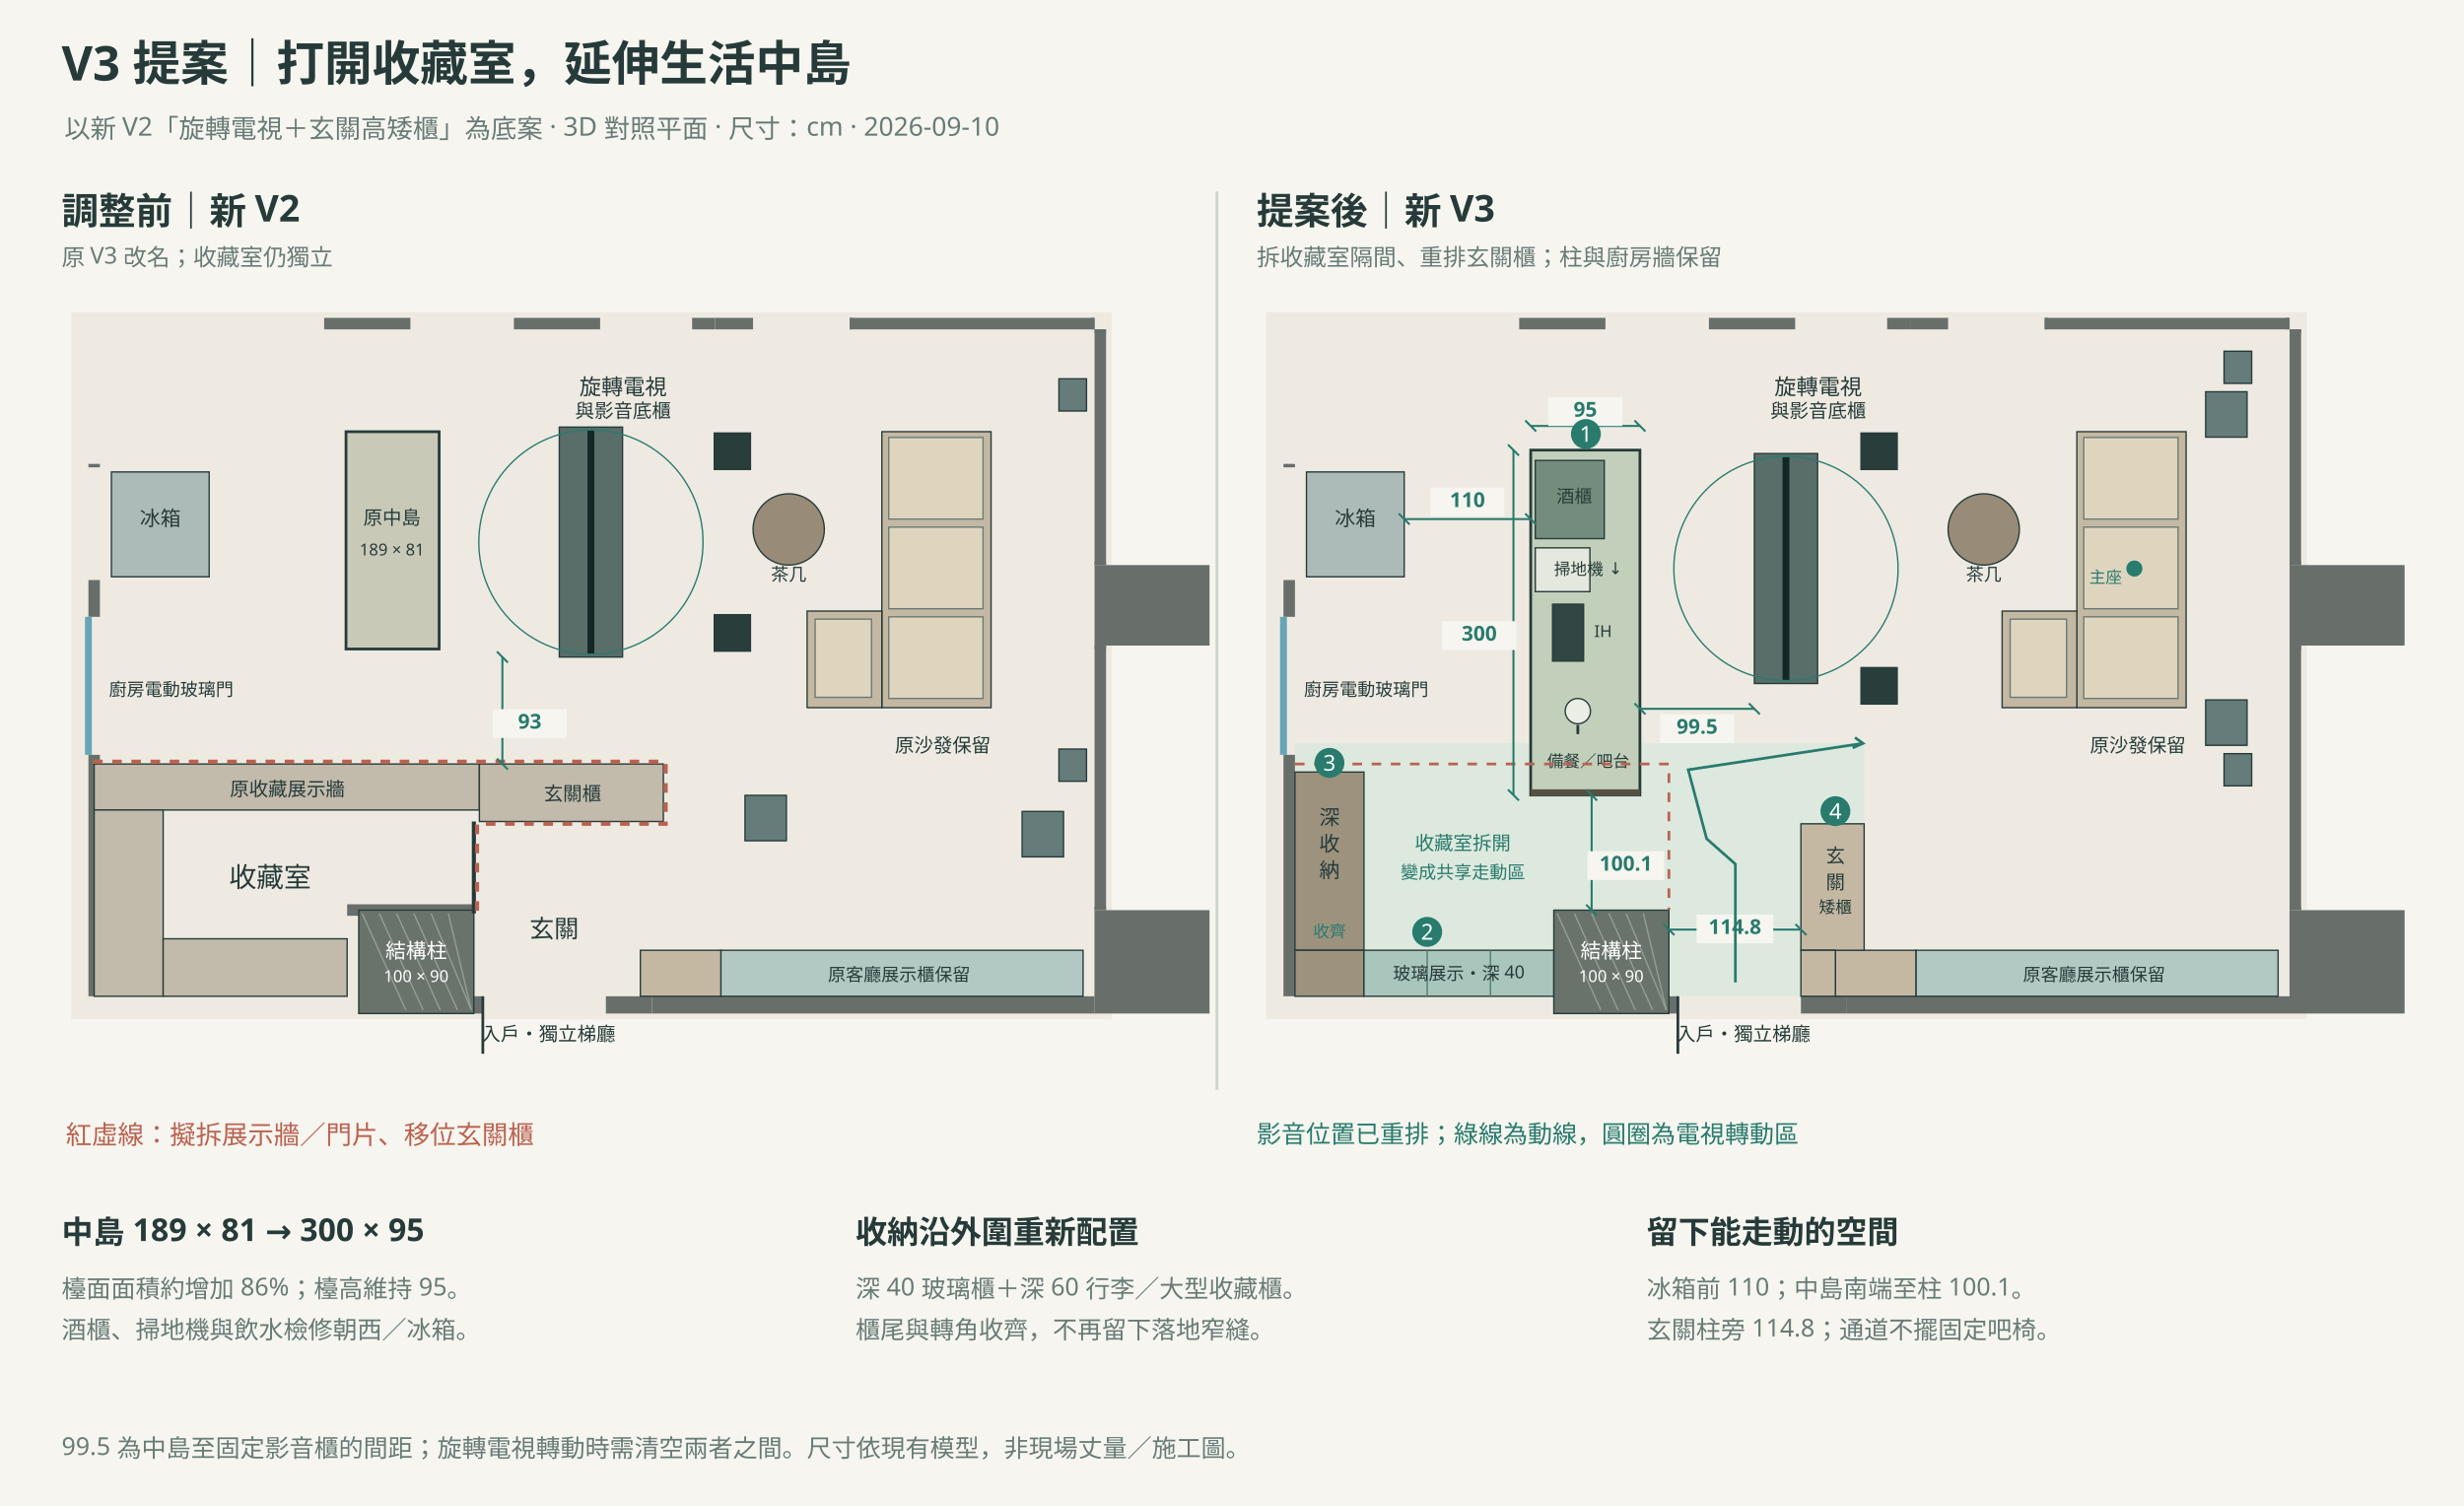
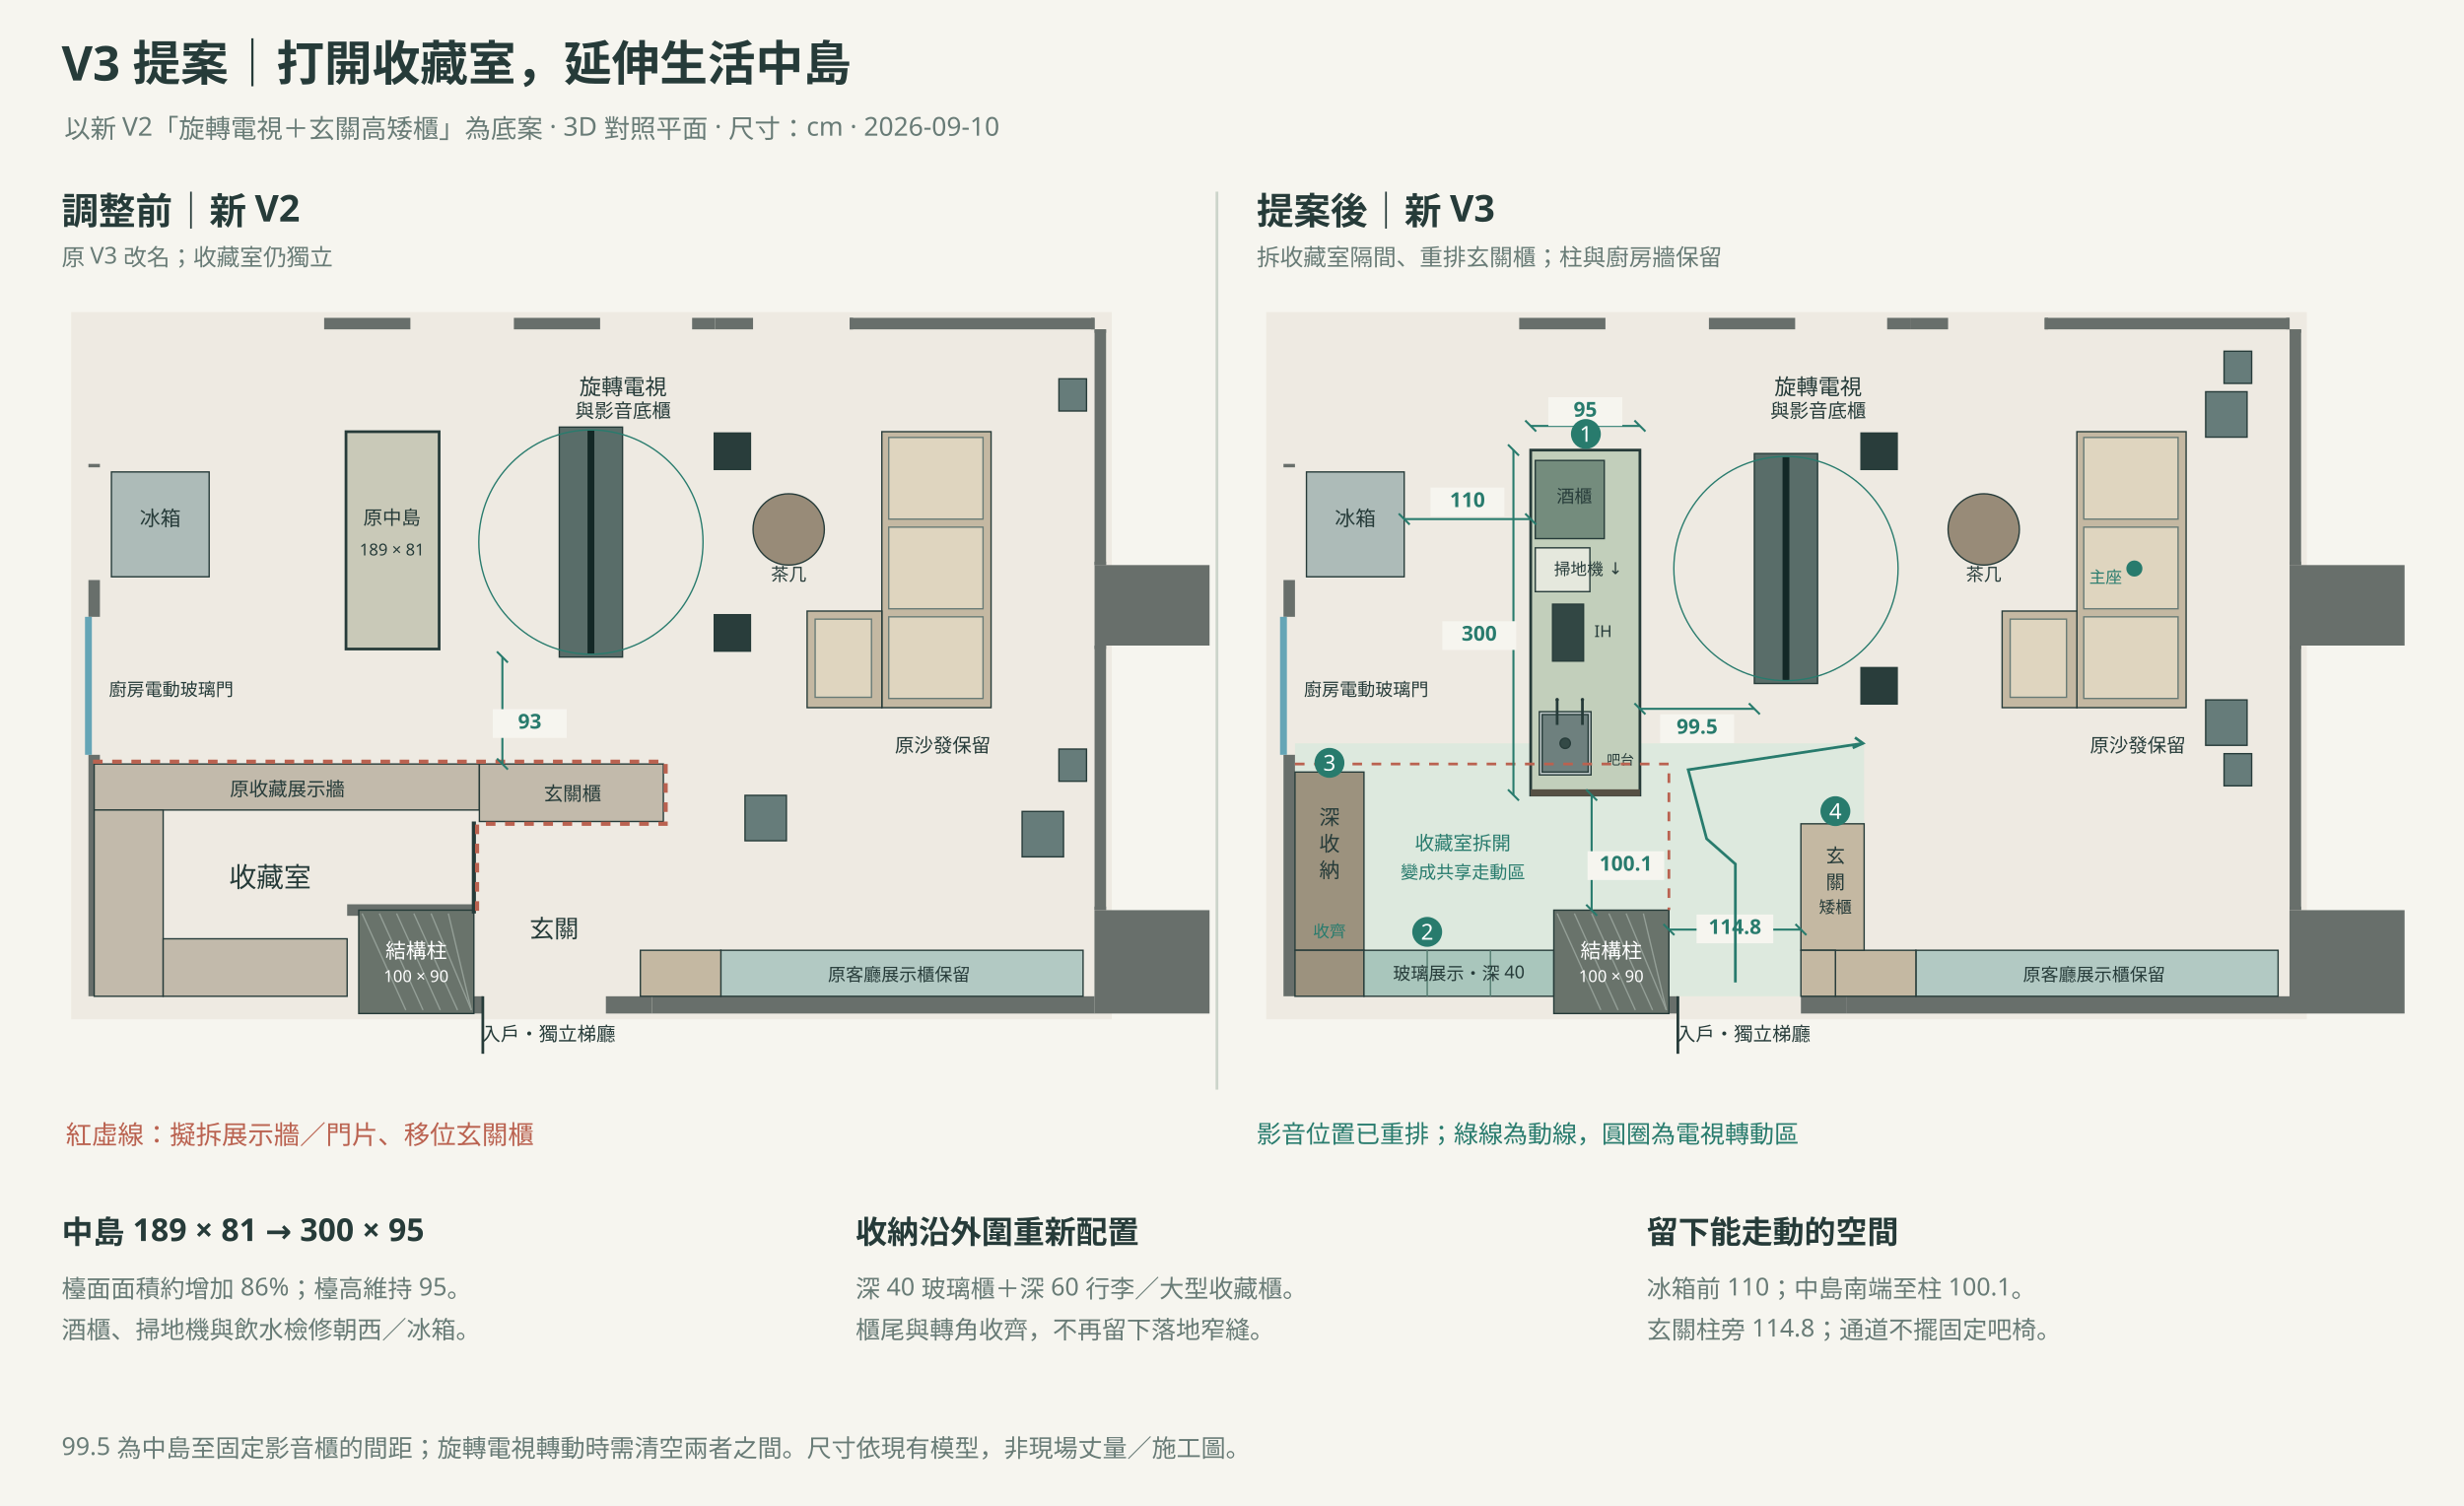
<svg xmlns="http://www.w3.org/2000/svg" width="1800" height="1100" viewBox="0 0 1800 1100" font-family="Microsoft JhengHei, sans-serif">
  <rect width="100%" height="100%" fill="#f6f5ef" />
  <text x="45.00" y="58.80" font-size="35" fill="#263b39" text-anchor="start" font-weight="700">V3 提案｜打開收藏室，延伸生活中島</text>
  <text x="47.00" y="100.72" font-size="19" fill="#687b76" text-anchor="start" font-weight="400">以新 V2「旋轉電視＋玄關高矮櫃」為底案 · 3D 對照平面 · 尺寸：cm · 2026-09-10</text>
  <text x="45.00" y="163.76" font-size="27" fill="#263b39" text-anchor="start" font-weight="700">調整前｜新 V2</text>
  <text x="45.00" y="193.96" font-size="17" fill="#687b76" text-anchor="start" font-weight="400">原 V3 改名；收藏室仍獨立</text>
  <rect x="52.00" y="228.00" width="760.20" height="516.60" fill="#eeeae2" stroke="none" stroke-width="1" />
  <rect x="799.52" y="664.88" width="84.08" height="75.52" fill="#686f6b" stroke="none" stroke-width="1" />
  <rect x="262.08" y="664.88" width="84.08" height="75.52" fill="#686f6b" stroke="none" stroke-width="1" />
  <rect x="476.20" y="727.80" width="323.40" height="12.60" fill="#686f6b" stroke="none" stroke-width="1" />
  <rect x="346.00" y="727.80" width="6.72" height="12.60" fill="#686f6b" stroke="none" stroke-width="1" />
  <rect x="442.60" y="727.80" width="33.60" height="12.60" fill="#686f6b" stroke="none" stroke-width="1" />
  <rect x="799.60" y="240.60" width="8.40" height="172.20" fill="#686f6b" stroke="none" stroke-width="1" />
  <rect x="799.60" y="240.60" width="8.40" height="2.52" fill="#686f6b" stroke="none" stroke-width="1" />
  <rect x="799.60" y="410.28" width="8.40" height="2.52" fill="#686f6b" stroke="none" stroke-width="1" />
  <rect x="802.54" y="243.12" width="2.52" height="167.16" fill="#686f6b" stroke="none" stroke-width="1" />
  <rect x="799.60" y="412.80" width="84.00" height="58.80" fill="#686f6b" stroke="none" stroke-width="1" />
  <rect x="799.60" y="471.60" width="8.40" height="193.20" fill="#686f6b" stroke="none" stroke-width="1" />
  <rect x="799.60" y="471.60" width="8.40" height="2.52" fill="#686f6b" stroke="none" stroke-width="1" />
  <rect x="799.60" y="662.28" width="8.40" height="2.52" fill="#686f6b" stroke="none" stroke-width="1" />
  <rect x="802.54" y="474.12" width="2.52" height="188.16" fill="#686f6b" stroke="none" stroke-width="1" />
  <rect x="236.80" y="232.20" width="63.00" height="8.40" fill="#686f6b" stroke="none" stroke-width="1" />
  <rect x="375.40" y="232.20" width="63.00" height="8.40" fill="#686f6b" stroke="none" stroke-width="1" />
  <rect x="505.60" y="232.20" width="16.80" height="8.40" fill="#686f6b" stroke="none" stroke-width="1" />
  <rect x="522.40" y="232.20" width="27.72" height="8.40" fill="#686f6b" stroke="none" stroke-width="1" />
  <rect x="620.68" y="232.20" width="178.92" height="8.40" fill="#686f6b" stroke="none" stroke-width="1" />
  <rect x="620.68" y="232.20" width="2.52" height="8.40" fill="#686f6b" stroke="none" stroke-width="1" />
  <rect x="797.08" y="232.20" width="2.52" height="8.40" fill="#686f6b" stroke="none" stroke-width="1" />
  <rect x="623.20" y="235.14" width="173.88" height="2.52" fill="#686f6b" stroke="none" stroke-width="1" />
  <rect x="64.60" y="338.88" width="8.40" height="2.52" fill="#686f6b" stroke="none" stroke-width="1" />
  <rect x="64.60" y="423.72" width="8.40" height="26.88" fill="#686f6b" stroke="none" stroke-width="1" />
  <rect x="64.60" y="551.40" width="8.40" height="176.40" fill="#686f6b" stroke="none" stroke-width="1" />
  <rect x="253.60" y="660.60" width="92.57" height="8.40" fill="#686f6b" stroke="none" stroke-width="1" />
  <rect x="81.40" y="344.76" width="71.40" height="76.61" fill="#adbbb8" stroke="#263b39" stroke-width="1" />
  <text x="117.10" y="384.00" font-size="15" fill="#263b39" text-anchor="middle" font-weight="400">冰箱</text>
  <rect x="644.20" y="315.36" width="79.80" height="201.60" fill="#c4b8a2" stroke="#263b39" stroke-width="1" />
  <rect x="589.60" y="446.40" width="54.60" height="70.56" fill="#c4b8a2" stroke="#263b39" stroke-width="1" />
  <rect x="649.24" y="319.56" width="68.88" height="59.64" fill="#dfd5bf" stroke="#687b76" stroke-width="1" />
  <rect x="649.24" y="385.08" width="68.88" height="59.64" fill="#dfd5bf" stroke="#687b76" stroke-width="1" />
  <rect x="649.24" y="450.60" width="68.88" height="59.64" fill="#dfd5bf" stroke="#687b76" stroke-width="1" />
  <rect x="595.48" y="452.28" width="41.16" height="57.12" fill="#dfd5bf" stroke="#687b76" stroke-width="1" />
  <text x="688.72" y="549.44" font-size="14" fill="#263b39" text-anchor="middle" font-weight="400">原沙發保留</text>
  <rect x="408.58" y="312.00" width="46.20" height="168.00" fill="#596d69" stroke="#263b39" stroke-width="1" />
  <polyline points="431.68,314.52 431.68,477.48" fill="none" stroke="#132826" stroke-width="5" />
  <text x="455.20" y="288.28" font-size="16" fill="#263b39" text-anchor="middle" font-weight="400">旋轉電視</text>
  <text x="455.20" y="305.00" font-size="14" fill="#263b39" text-anchor="middle" font-weight="400">與影音底櫃</text>
  <circle cx="431.68" cy="396.00" r="81.90" fill="none" stroke="#287b6d" stroke-width="1" />
  <rect x="521.77" y="316.33" width="26.46" height="26.63" fill="#293d3b" stroke="#263b39" stroke-width="1" />
  <rect x="521.77" y="449.05" width="26.46" height="26.63" fill="#293d3b" stroke="#263b39" stroke-width="1" />
  <rect x="544.24" y="581.01" width="30.24" height="33.18" fill="#667c7a" stroke="#263b39" stroke-width="1" />
  <rect x="746.68" y="592.77" width="30.24" height="33.18" fill="#667c7a" stroke="#263b39" stroke-width="1" />
  <rect x="773.56" y="276.72" width="20.16" height="23.52" fill="#667c7a" stroke="#263b39" stroke-width="1" />
  <rect x="773.56" y="547.20" width="20.16" height="23.52" fill="#667c7a" stroke="#263b39" stroke-width="1" />
  <circle cx="576.16" cy="386.76" r="26.04" fill="#988b78" stroke="#263b39" stroke-width="1" />
  <text x="576.16" y="424.24" font-size="13" fill="#263b39" text-anchor="middle" font-weight="400">茶几</text>
  <rect x="526.60" y="694.20" width="264.60" height="33.60" fill="#b2c9c3" stroke="#263b39" stroke-width="1" />
  <text x="656.80" y="716.56" font-size="13" fill="#263b39" text-anchor="middle" font-weight="400">原客廳展示櫃保留</text>
  <rect x="467.80" y="694.20" width="58.80" height="33.60" fill="#c4b8a2" stroke="#263b39" stroke-width="1" />
  <polyline points="64.60,450.60 64.60,551.40" fill="none" stroke="#65a5b6" stroke-width="5" />
  <text x="125.08" y="508.24" font-size="13" fill="#263b39" text-anchor="middle" font-weight="400">廚房電動玻璃門</text>
  <rect x="262.08" y="664.88" width="84.08" height="75.52" fill="#69736b" stroke="#263b39" stroke-width="1" />
  <polyline points="264.52,667.32 296.44,737.88" fill="none" stroke="#939e96" stroke-width="1" />
  <polyline points="277.12,667.32 309.04,737.88" fill="none" stroke="#939e96" stroke-width="1" />
  <polyline points="289.72,667.32 321.64,737.88" fill="none" stroke="#939e96" stroke-width="1" />
  <polyline points="302.32,667.32 334.24,737.88" fill="none" stroke="#939e96" stroke-width="1" />
  <polyline points="314.92,667.32 344.32,737.88" fill="none" stroke="#939e96" stroke-width="1" />
  <polyline points="327.52,667.32 344.32,737.88" fill="none" stroke="#939e96" stroke-width="1" />
  <text x="304.00" y="699.84" font-size="15" fill="#ffffff" text-anchor="middle" font-weight="400">結構柱</text>
  <text x="304.00" y="717.36" font-size="12" fill="#ffffff" text-anchor="middle" font-weight="400">100 × 90</text>
  <rect x="252.76" y="315.36" width="68.04" height="158.76" fill="#c9c9b8" stroke="#263b39" stroke-width="2" />
  <text x="286.36" y="383.12" font-size="14" fill="#263b39" text-anchor="middle" font-weight="400">原中島</text>
  <text x="286.36" y="405.72" font-size="12" fill="#263b39" text-anchor="middle" font-weight="400">189 × 81</text>
  <rect x="68.80" y="558.12" width="281.40" height="33.60" fill="#c2baab" stroke="#263b39" stroke-width="1" />
  <rect x="68.80" y="591.72" width="50.40" height="136.08" fill="#c2baab" stroke="#263b39" stroke-width="1" />
  <rect x="119.20" y="685.80" width="134.40" height="42.00" fill="#c2baab" stroke="#263b39" stroke-width="1" />
  <rect x="350.20" y="558.12" width="134.40" height="42.00" fill="#c2baab" stroke="#263b39" stroke-width="1" />
  <text x="209.92" y="581.36" font-size="14" fill="#263b39" text-anchor="middle" font-weight="400">原收藏展示牆</text>
  <text x="418.24" y="584.72" font-size="14" fill="#263b39" text-anchor="middle" font-weight="400">玄關櫃</text>
  <polyline points="346.17,600.12 346.17,667.32" fill="none" stroke="#263b39" stroke-width="3" />
  <text x="197.32" y="647.96" font-size="20" fill="#263b39" text-anchor="middle" font-weight="400">收藏室</text>
  <text x="404.80" y="684.84" font-size="18" fill="#263b39" text-anchor="middle" font-weight="400">玄關</text>
  <polyline points="67.96,556.44 486.28,556.44 486.28,601.80 348.52,601.80 348.52,668.16" fill="none" stroke="#ba6250" stroke-width="3" stroke-dasharray="7 7" />
  <polyline points="367.00,480.00 367.00,558.12" fill="none" stroke="#287b6d" stroke-width="1.5" />
  <polyline points="363.00,476.00 371.00,484.00" fill="none" stroke="#287b6d" stroke-width="1.5" />
  <polyline points="363.00,554.12 371.00,562.12" fill="none" stroke="#287b6d" stroke-width="1.5" />
  <rect x="360.00" y="518.06" width="54.00" height="21.00" fill="#f6f5ef" stroke="none" stroke-width="1" />
  <text x="387.00" y="532.26" font-size="15" fill="#287b6d" text-anchor="middle" font-weight="700">93</text>
  <polyline points="352.72,727.80 352.72,769.80" fill="none" stroke="#263b39" stroke-width="2" />
  <text x="400.60" y="760.28" font-size="14" fill="#263b39" text-anchor="middle" font-weight="400">入戶・獨立梯廳</text>
  <text x="918.00" y="163.76" font-size="27" fill="#263b39" text-anchor="start" font-weight="700">提案後｜新 V3</text>
  <text x="918.00" y="193.96" font-size="17" fill="#687b76" text-anchor="start" font-weight="400">拆收藏室隔間、重排玄關櫃；柱與廚房牆保留</text>
  <rect x="925.00" y="228.00" width="760.20" height="516.60" fill="#eeeae2" stroke="none" stroke-width="1" />
  <rect x="946.00" y="543.00" width="415.80" height="184.80" fill="#dde9de" stroke="none" stroke-width="1" />
  <rect x="1672.52" y="664.88" width="84.08" height="75.52" fill="#686f6b" stroke="none" stroke-width="1" />
  <rect x="1135.08" y="664.88" width="84.08" height="75.52" fill="#686f6b" stroke="none" stroke-width="1" />
  <rect x="1349.20" y="727.80" width="323.40" height="12.60" fill="#686f6b" stroke="none" stroke-width="1" />
  <rect x="1219.00" y="727.80" width="6.72" height="12.60" fill="#686f6b" stroke="none" stroke-width="1" />
  <rect x="1315.60" y="727.80" width="33.60" height="12.60" fill="#686f6b" stroke="none" stroke-width="1" />
  <rect x="1672.60" y="240.60" width="8.40" height="172.20" fill="#686f6b" stroke="none" stroke-width="1" />
  <rect x="1672.60" y="240.60" width="8.40" height="2.52" fill="#686f6b" stroke="none" stroke-width="1" />
  <rect x="1672.60" y="410.28" width="8.40" height="2.52" fill="#686f6b" stroke="none" stroke-width="1" />
  <rect x="1675.54" y="243.12" width="2.52" height="167.16" fill="#686f6b" stroke="none" stroke-width="1" />
  <rect x="1672.60" y="412.80" width="84.00" height="58.80" fill="#686f6b" stroke="none" stroke-width="1" />
  <rect x="1672.60" y="471.60" width="8.40" height="193.20" fill="#686f6b" stroke="none" stroke-width="1" />
  <rect x="1672.60" y="471.60" width="8.40" height="2.52" fill="#686f6b" stroke="none" stroke-width="1" />
  <rect x="1672.60" y="662.28" width="8.40" height="2.52" fill="#686f6b" stroke="none" stroke-width="1" />
  <rect x="1675.54" y="474.12" width="2.52" height="188.16" fill="#686f6b" stroke="none" stroke-width="1" />
  <rect x="1109.80" y="232.20" width="63.00" height="8.40" fill="#686f6b" stroke="none" stroke-width="1" />
  <rect x="1248.40" y="232.20" width="63.00" height="8.40" fill="#686f6b" stroke="none" stroke-width="1" />
  <rect x="1378.60" y="232.20" width="16.80" height="8.40" fill="#686f6b" stroke="none" stroke-width="1" />
  <rect x="1395.40" y="232.20" width="27.72" height="8.40" fill="#686f6b" stroke="none" stroke-width="1" />
  <rect x="1493.68" y="232.20" width="178.92" height="8.40" fill="#686f6b" stroke="none" stroke-width="1" />
  <rect x="1493.68" y="232.20" width="2.52" height="8.40" fill="#686f6b" stroke="none" stroke-width="1" />
  <rect x="1670.08" y="232.20" width="2.52" height="8.40" fill="#686f6b" stroke="none" stroke-width="1" />
  <rect x="1496.20" y="235.14" width="173.88" height="2.52" fill="#686f6b" stroke="none" stroke-width="1" />
  <rect x="937.60" y="338.88" width="8.40" height="2.52" fill="#686f6b" stroke="none" stroke-width="1" />
  <rect x="937.60" y="423.72" width="8.40" height="26.88" fill="#686f6b" stroke="none" stroke-width="1" />
  <rect x="937.60" y="551.40" width="8.40" height="176.40" fill="#686f6b" stroke="none" stroke-width="1" />
  <rect x="954.40" y="344.76" width="71.40" height="76.61" fill="#adbbb8" stroke="#263b39" stroke-width="1" />
  <text x="990.10" y="384.00" font-size="15" fill="#263b39" text-anchor="middle" font-weight="400">冰箱</text>
  <rect x="1517.20" y="315.36" width="79.80" height="201.60" fill="#c4b8a2" stroke="#263b39" stroke-width="1" />
  <rect x="1462.60" y="446.40" width="54.60" height="70.56" fill="#c4b8a2" stroke="#263b39" stroke-width="1" />
  <rect x="1522.24" y="319.56" width="68.88" height="59.64" fill="#dfd5bf" stroke="#687b76" stroke-width="1" />
  <rect x="1522.24" y="385.08" width="68.88" height="59.64" fill="#dfd5bf" stroke="#687b76" stroke-width="1" />
  <rect x="1522.24" y="450.60" width="68.88" height="59.64" fill="#dfd5bf" stroke="#687b76" stroke-width="1" />
  <rect x="1468.48" y="452.28" width="41.16" height="57.12" fill="#dfd5bf" stroke="#687b76" stroke-width="1" />
  <text x="1561.72" y="549.44" font-size="14" fill="#263b39" text-anchor="middle" font-weight="400">原沙發保留</text>
  <rect x="1281.58" y="331.32" width="46.20" height="168.00" fill="#596d69" stroke="#263b39" stroke-width="1" />
  <polyline points="1304.68,333.84 1304.68,496.80" fill="none" stroke="#132826" stroke-width="5" />
  <text x="1328.20" y="288.28" font-size="16" fill="#263b39" text-anchor="middle" font-weight="400">旋轉電視</text>
  <text x="1328.20" y="305.00" font-size="14" fill="#263b39" text-anchor="middle" font-weight="400">與影音底櫃</text>
  <circle cx="1304.68" cy="415.32" r="81.90" fill="none" stroke="#287b6d" stroke-width="1" />
  <rect x="1359.49" y="487.69" width="26.46" height="26.63" fill="#293d3b" stroke="#263b39" stroke-width="1" />
  <rect x="1359.49" y="316.33" width="26.46" height="26.63" fill="#293d3b" stroke="#263b39" stroke-width="1" />
  <rect x="1611.28" y="286.17" width="30.24" height="33.18" fill="#667c7a" stroke="#263b39" stroke-width="1" />
  <rect x="1611.28" y="511.29" width="30.24" height="33.18" fill="#667c7a" stroke="#263b39" stroke-width="1" />
  <rect x="1624.72" y="550.56" width="20.16" height="23.52" fill="#667c7a" stroke="#263b39" stroke-width="1" />
  <rect x="1624.72" y="256.56" width="20.16" height="23.52" fill="#667c7a" stroke="#263b39" stroke-width="1" />
  <circle cx="1559.20" cy="415.32" r="5.88" fill="#287b6d" stroke="none" stroke-width="1" />
  <text x="1538.20" y="425.88" font-size="12" fill="#287b6d" text-anchor="middle" font-weight="400">主座</text>
  <circle cx="1449.16" cy="386.76" r="26.04" fill="#988b78" stroke="#263b39" stroke-width="1" />
  <text x="1449.16" y="424.24" font-size="13" fill="#263b39" text-anchor="middle" font-weight="400">茶几</text>
  <rect x="1399.60" y="694.20" width="264.60" height="33.60" fill="#b2c9c3" stroke="#263b39" stroke-width="1" />
  <text x="1529.80" y="716.56" font-size="13" fill="#263b39" text-anchor="middle" font-weight="400">原客廳展示櫃保留</text>
  <rect x="1340.80" y="694.20" width="58.80" height="33.60" fill="#c4b8a2" stroke="#263b39" stroke-width="1" />
  <polyline points="937.60,450.60 937.60,551.40" fill="none" stroke="#65a5b6" stroke-width="5" />
  <text x="998.08" y="508.24" font-size="13" fill="#263b39" text-anchor="middle" font-weight="400">廚房電動玻璃門</text>
  <rect x="1135.08" y="664.88" width="84.08" height="75.52" fill="#69736b" stroke="#263b39" stroke-width="1" />
  <polyline points="1137.52,667.32 1169.44,737.88" fill="none" stroke="#939e96" stroke-width="1" />
  <polyline points="1150.12,667.32 1182.04,737.88" fill="none" stroke="#939e96" stroke-width="1" />
  <polyline points="1162.72,667.32 1194.64,737.88" fill="none" stroke="#939e96" stroke-width="1" />
  <polyline points="1175.32,667.32 1207.24,737.88" fill="none" stroke="#939e96" stroke-width="1" />
  <polyline points="1187.92,667.32 1217.32,737.88" fill="none" stroke="#939e96" stroke-width="1" />
  <polyline points="1200.52,667.32 1217.32,737.88" fill="none" stroke="#939e96" stroke-width="1" />
  <text x="1177.00" y="699.84" font-size="15" fill="#ffffff" text-anchor="middle" font-weight="400">結構柱</text>
  <text x="1177.00" y="717.36" font-size="12" fill="#ffffff" text-anchor="middle" font-weight="400">100 × 90</text>
  <rect x="1118.20" y="328.80" width="79.80" height="252.00" fill="#c2cfbb" stroke="#263b39" stroke-width="2" />
  <polyline points="1118.20,579.12 1198.00,579.12" fill="none" stroke="#565044" stroke-width="5" />
  <rect x="1121.56" y="336.36" width="50.40" height="57.12" fill="#748c7d" stroke="#263b39" stroke-width="1" />
  <text x="1150.12" y="367.12" font-size="13" fill="#263b39" text-anchor="middle" font-weight="400">酒櫃</text>
  <rect x="1121.56" y="400.20" width="39.90" height="32.00" fill="#e5e8dd" stroke="#263b39" stroke-width="1" />
  <text x="1160.20" y="420.00" font-size="12" fill="#263b39" text-anchor="middle" font-weight="400">掃地機 ↓</text>
  <rect x="1134.16" y="441.36" width="22.68" height="41.58" fill="#324744" stroke="#263b39" stroke-width="1" />
  <text x="1171.12" y="465.36" font-size="12" fill="#263b39" text-anchor="middle" font-weight="400">IH</text>
-   <circle cx="1152.64" cy="519.48" r="9.24" fill="#ebeee5" stroke="#263b39" stroke-width="1" />
-   <polyline points="1152.64,529.56 1152.64,536.28" fill="none" stroke="#263b39" stroke-width="2" />
-   <text x="1160.20" y="560.28" font-size="12" fill="#263b39" text-anchor="middle" font-weight="400">備餐／吧台</text>
+   <rect x="1124.50" y="519.90" width="37.80" height="46.20" fill="#c1cbcb" stroke="#263b39" stroke-width="1" />
+   <rect x="1126.60" y="522.00" width="33.60" height="42.00" fill="#6e807e" stroke="#263b39" stroke-width="1" />
+   <circle cx="1143.40" cy="543.00" r="3.78" fill="#334946" stroke="#263b39" stroke-width="1" />
+   <polyline points="1137.52,511.08 1137.52,529.56" fill="none" stroke="#263b39" stroke-width="2" />
+   <circle cx="1137.52" cy="511.08" r="1.26" fill="#263b39" stroke="none" stroke-width="1" />
+   <polyline points="1156.00,511.08 1156.00,529.56" fill="none" stroke="#263b39" stroke-width="2" />
+   <circle cx="1156.00" cy="511.08" r="1.26" fill="#263b39" stroke="none" stroke-width="1" />
+   <text x="1183.72" y="558.52" font-size="10" fill="#263b39" text-anchor="middle" font-weight="400">吧台</text>
  <rect x="946.00" y="564.00" width="50.40" height="130.20" fill="#9c927e" stroke="#263b39" stroke-width="1" />
  <text x="971.20" y="684.60" font-size="12" fill="#287b6d" text-anchor="middle" font-weight="400">收齊</text>
  <text x="971.20" y="602.40" font-size="15" fill="#263b39" text-anchor="middle" font-weight="400">深</text>
  <text x="971.20" y="621.72" font-size="15" fill="#263b39" text-anchor="middle" font-weight="400">收</text>
  <text x="971.20" y="641.04" font-size="15" fill="#263b39" text-anchor="middle" font-weight="400">納</text>
  <rect x="946.00" y="694.20" width="50.40" height="33.60" fill="#9c927e" stroke="#263b39" stroke-width="1" />
  <rect x="996.40" y="694.20" width="138.60" height="33.60" fill="#a9c6bc" stroke="#263b39" stroke-width="1" />
  <polyline points="1042.60,694.20 1042.60,727.80" fill="none" stroke="#547c70" stroke-width="1" />
  <polyline points="1088.80,694.20 1088.80,727.80" fill="none" stroke="#547c70" stroke-width="1" />
  <text x="1065.70" y="715.72" font-size="13" fill="#263b39" text-anchor="middle" font-weight="400">玻璃展示・深 40</text>
  <rect x="1315.60" y="601.80" width="46.20" height="92.40" fill="#c4b8a2" stroke="#263b39" stroke-width="1" />
  <rect x="1315.60" y="694.20" width="25.20" height="33.60" fill="#c4b8a2" stroke="#263b39" stroke-width="1" />
  <text x="1340.80" y="630.08" font-size="14" fill="#263b39" text-anchor="middle" font-weight="400">玄</text>
  <text x="1340.80" y="649.40" font-size="14" fill="#263b39" text-anchor="middle" font-weight="400">關</text>
  <text x="1340.80" y="666.96" font-size="12" fill="#263b39" text-anchor="middle" font-weight="400">矮櫃</text>
  <polyline points="946.00,558.12 1219.17,558.12 1219.17,664.80" fill="none" stroke="#ba6250" stroke-width="2" stroke-dasharray="7 7" />
  <polyline points="1025.80,379.20 1118.20,379.20" fill="none" stroke="#287b6d" stroke-width="1.5" />
  <polyline points="1021.80,375.20 1029.80,383.20" fill="none" stroke="#287b6d" stroke-width="1.5" />
  <polyline points="1114.20,375.20 1122.20,383.20" fill="none" stroke="#287b6d" stroke-width="1.5" />
  <rect x="1045.00" y="356.20" width="54.00" height="21.00" fill="#f6f5ef" stroke="none" stroke-width="1" />
  <text x="1072.00" y="370.40" font-size="15" fill="#287b6d" text-anchor="middle" font-weight="700">110</text>
  <polyline points="1198.00,517.80 1281.58,517.80" fill="none" stroke="#287b6d" stroke-width="1.5" />
  <polyline points="1194.00,513.80 1202.00,521.80" fill="none" stroke="#287b6d" stroke-width="1.5" />
  <polyline points="1277.58,513.80 1285.58,521.80" fill="none" stroke="#287b6d" stroke-width="1.5" />
  <rect x="1212.79" y="521.80" width="54.00" height="21.00" fill="#f6f5ef" stroke="none" stroke-width="1" />
  <text x="1239.79" y="536.00" font-size="15" fill="#287b6d" text-anchor="middle" font-weight="700">99.5</text>
  <polyline points="1118.20,311.16 1198.00,311.16" fill="none" stroke="#287b6d" stroke-width="1.5" />
  <polyline points="1114.20,307.16 1122.20,315.16" fill="none" stroke="#287b6d" stroke-width="1.5" />
  <polyline points="1194.00,307.16 1202.00,315.16" fill="none" stroke="#287b6d" stroke-width="1.5" />
  <rect x="1131.10" y="290.16" width="54.00" height="21.00" fill="#f6f5ef" stroke="none" stroke-width="1" />
  <text x="1158.10" y="304.36" font-size="15" fill="#287b6d" text-anchor="middle" font-weight="700">95</text>
  <polyline points="1105.60,328.80 1105.60,580.80" fill="none" stroke="#287b6d" stroke-width="1.5" />
  <polyline points="1101.60,324.80 1109.60,332.80" fill="none" stroke="#287b6d" stroke-width="1.5" />
  <polyline points="1101.60,576.80 1109.60,584.80" fill="none" stroke="#287b6d" stroke-width="1.5" />
  <rect x="1053.60" y="453.80" width="54.00" height="21.00" fill="#f6f5ef" stroke="none" stroke-width="1" />
  <text x="1080.60" y="468.00" font-size="15" fill="#287b6d" text-anchor="middle" font-weight="700">300</text>
  <polyline points="1162.72,580.80 1162.72,664.88" fill="none" stroke="#287b6d" stroke-width="1.5" />
  <polyline points="1158.72,576.80 1166.72,584.80" fill="none" stroke="#287b6d" stroke-width="1.5" />
  <polyline points="1158.72,660.88 1166.72,668.88" fill="none" stroke="#287b6d" stroke-width="1.5" />
  <rect x="1159.72" y="621.84" width="56.00" height="21.00" fill="#f6f5ef" stroke="none" stroke-width="1" />
  <text x="1187.72" y="636.04" font-size="15" fill="#287b6d" text-anchor="middle" font-weight="700">100.1</text>
  <polyline points="1219.17,679.08 1315.60,679.08" fill="none" stroke="#287b6d" stroke-width="1.5" />
  <polyline points="1215.17,675.08 1223.17,683.08" fill="none" stroke="#287b6d" stroke-width="1.5" />
  <polyline points="1311.60,675.08 1319.60,683.08" fill="none" stroke="#287b6d" stroke-width="1.5" />
  <rect x="1239.38" y="668.08" width="56.00" height="21.00" fill="#f6f5ef" stroke="none" stroke-width="1" />
  <text x="1267.38" y="682.28" font-size="15" fill="#287b6d" text-anchor="middle" font-weight="700">114.8</text>
  <polyline points="1267.72,717.72 1267.72,631.20 1246.72,612.72 1233.28,562.32 1360.96,543.00" fill="none" stroke="#287b6d" stroke-width="2" />
  <polyline points="1355.08,538.80 1360.96,543.00 1353.40,546.36" fill="none" stroke="#287b6d" stroke-width="2" />
  <text x="1068.64" y="620.84" font-size="14" fill="#287b6d" text-anchor="middle" font-weight="400">收藏室拆開</text>
  <text x="1068.64" y="641.80" font-size="13" fill="#287b6d" text-anchor="middle" font-weight="400">變成共享走動區</text>
  <circle cx="1158.52" cy="317.04" r="10.92" fill="#287b6d" stroke="none" stroke-width="1" />
  <text x="1158.52" y="322.72" font-size="16" fill="#ffffff" text-anchor="middle" font-weight="400">1</text>
  <circle cx="1042.60" cy="680.76" r="10.92" fill="#287b6d" stroke="none" stroke-width="1" />
  <text x="1042.60" y="686.44" font-size="16" fill="#ffffff" text-anchor="middle" font-weight="400">2</text>
  <circle cx="971.20" cy="557.28" r="10.92" fill="#287b6d" stroke="none" stroke-width="1" />
  <text x="971.20" y="562.96" font-size="16" fill="#ffffff" text-anchor="middle" font-weight="400">3</text>
  <circle cx="1340.80" cy="592.56" r="10.92" fill="#287b6d" stroke="none" stroke-width="1" />
  <text x="1340.80" y="598.24" font-size="16" fill="#ffffff" text-anchor="middle" font-weight="400">4</text>
  <polyline points="1225.72,727.80 1225.72,769.80" fill="none" stroke="#263b39" stroke-width="2" />
  <text x="1273.60" y="760.28" font-size="14" fill="#263b39" text-anchor="middle" font-weight="400">入戶・獨立梯廳</text>
  <polyline points="889.00,140.00 889.00,796.00" fill="none" stroke="#ccd4ca" stroke-width="2" />
  <text x="48.00" y="835.72" font-size="19" fill="#ba6250" text-anchor="start" font-weight="400">紅虛線：擬拆展示牆／門片、移位玄關櫃</text>
  <text x="918.00" y="834.84" font-size="18" fill="#287b6d" text-anchor="start" font-weight="400">影音位置已重排；綠線為動線，圓圈為電視轉動區</text>
  <text x="45.00" y="908.24" font-size="23" fill="#263b39" text-anchor="start" font-weight="700">中島 189 × 81 → 300 × 95</text>
  <text x="45.00" y="947.84" font-size="18" fill="#687b76" text-anchor="start" font-weight="400">檯面面積約增加 86%；檯高維持 95。</text>
  <text x="45.00" y="977.84" font-size="18" fill="#687b76" text-anchor="start" font-weight="400">酒櫃、掃地機與飲水檢修朝西／冰箱。</text>
  <text x="625.00" y="908.24" font-size="23" fill="#263b39" text-anchor="start" font-weight="700">收納沿外圍重新配置</text>
  <text x="625.00" y="947.84" font-size="18" fill="#687b76" text-anchor="start" font-weight="400">深 40 玻璃櫃＋深 60 行李／大型收藏櫃。</text>
  <text x="625.00" y="977.84" font-size="18" fill="#687b76" text-anchor="start" font-weight="400">櫃尾與轉角收齊，不再留下落地窄縫。</text>
  <text x="1203.00" y="908.24" font-size="23" fill="#263b39" text-anchor="start" font-weight="700">留下能走動的空間</text>
  <text x="1203.00" y="947.84" font-size="18" fill="#687b76" text-anchor="start" font-weight="400">冰箱前 110；中島南端至柱 100.1。</text>
  <text x="1203.00" y="977.84" font-size="18" fill="#687b76" text-anchor="start" font-weight="400">玄關柱旁 114.8；通道不擺固定吧椅。</text>
  <text x="45.00" y="1062.84" font-size="18" fill="#687b76" text-anchor="start" font-weight="400">99.5 為中島至固定影音櫃的間距；旋轉電視轉動時需清空兩者之間。尺寸依現有模型，非現場丈量／施工圖。</text>
</svg>
